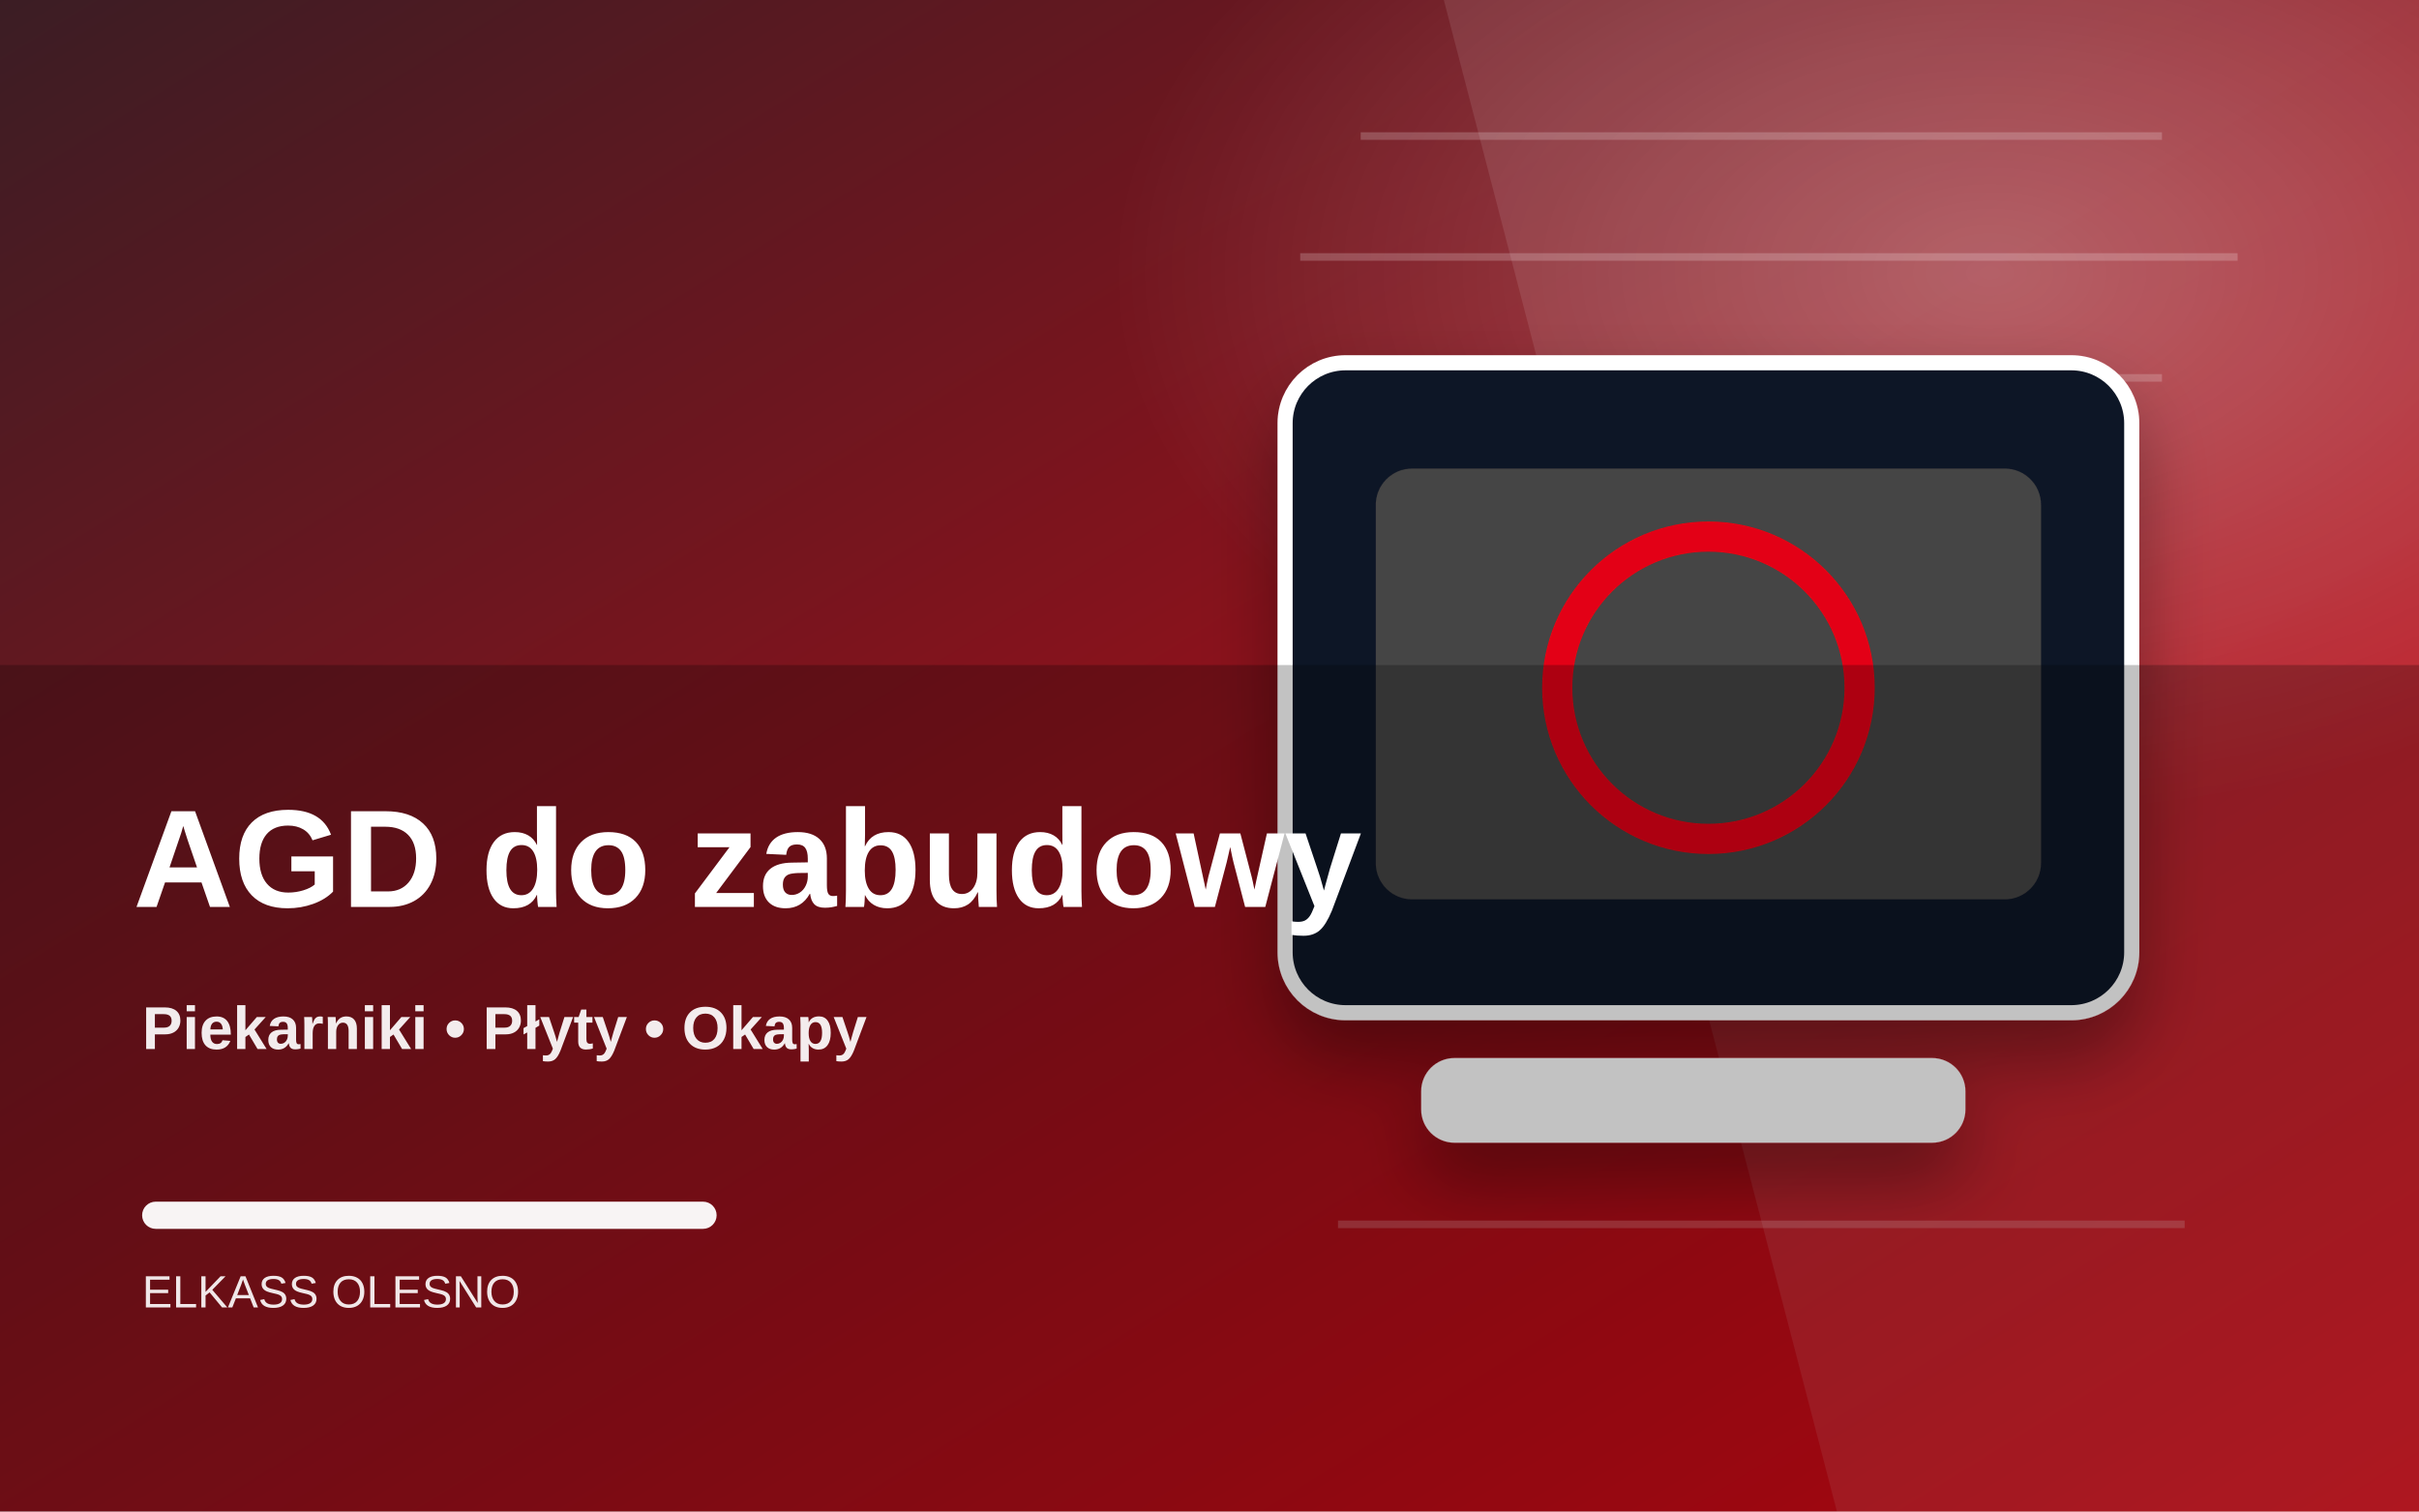
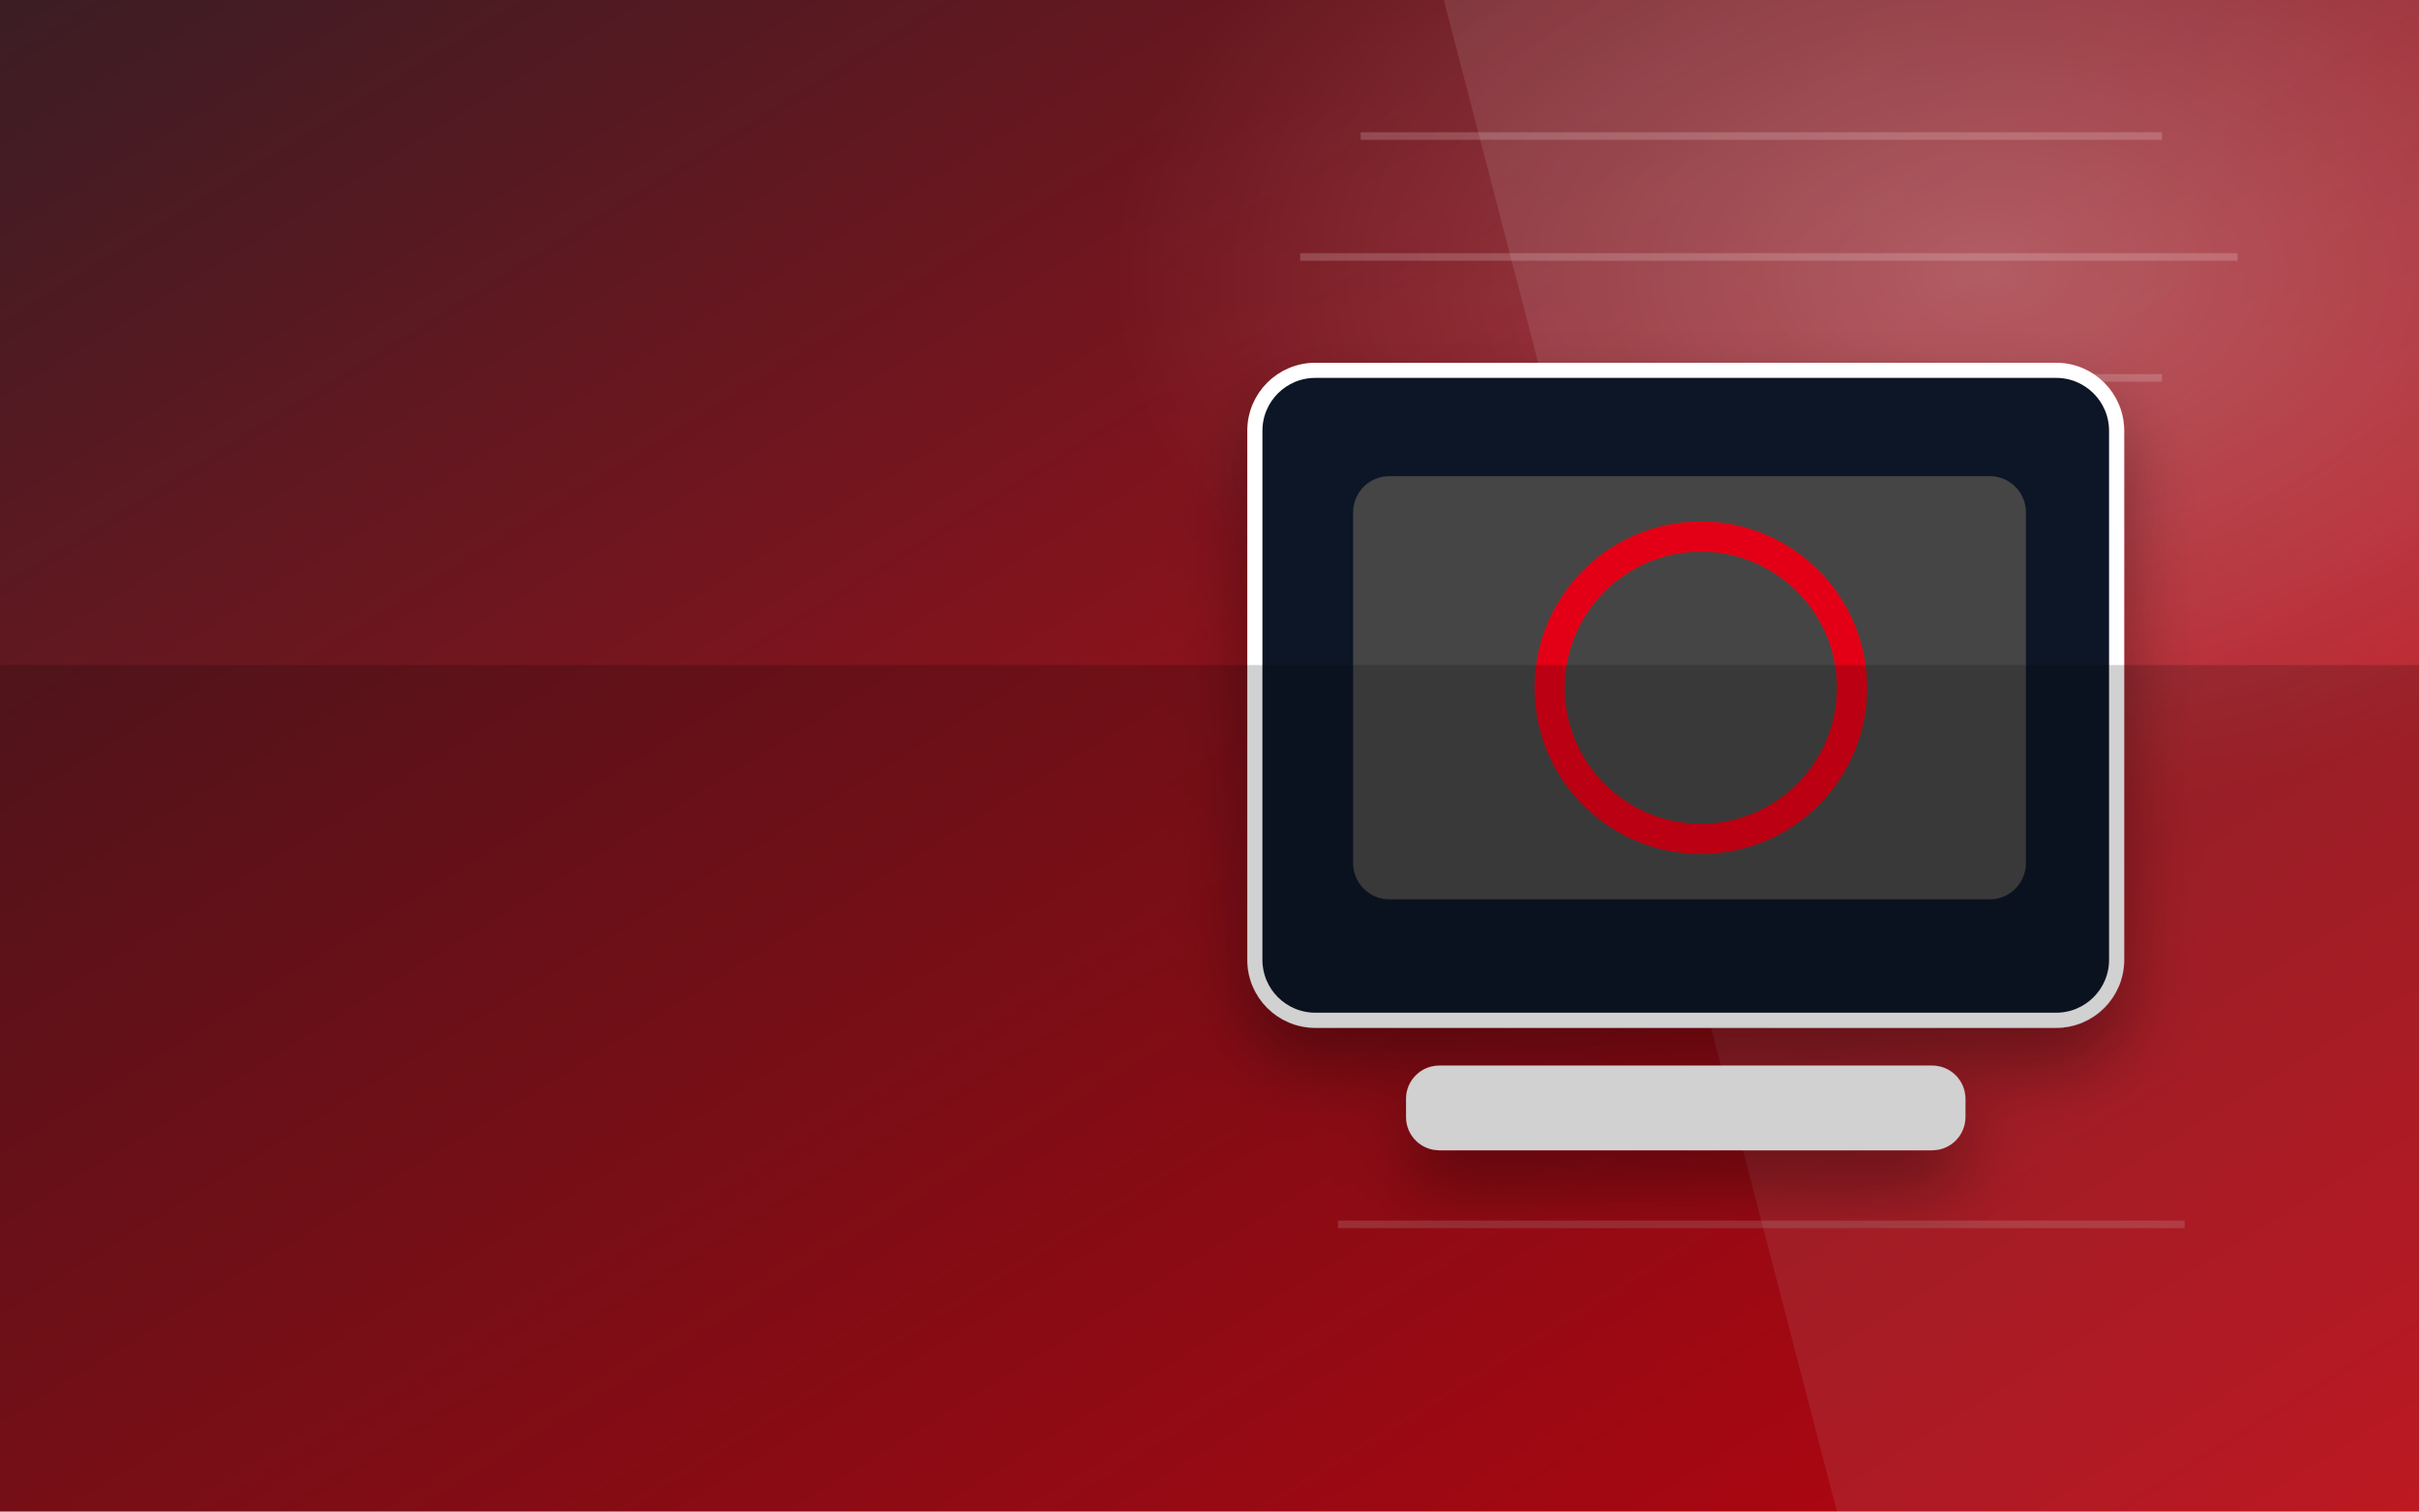
<svg xmlns="http://www.w3.org/2000/svg" width="1600" height="1000" viewBox="0 0 1600 1000">
  <defs>
    <linearGradient id="bg" x1="0" y1="0" x2="1" y2="1">
      <stop stop-color="#3b1d24" />
      <stop offset="1" stop-color="#e30613" />
    </linearGradient>
    <radialGradient id="glow" cx=".82" cy=".18" r=".45">
-       <stop stop-color="white" stop-opacity=".26" />
+       <stop stop-color="white" stop-opacity=".24" />
      <stop offset=".8" stop-color="white" stop-opacity="0" />
    </radialGradient>
    <filter id="shadow">
      <feDropShadow dx="0" dy="26" stdDeviation="24" flood-opacity=".35" />
    </filter>
  </defs>
  <rect width="1600" height="1000" fill="url(#bg)" />
  <rect width="1600" height="1000" fill="url(#glow)" />
  <path d="M955 0h645v1000h-385z" fill="white" opacity=".10" />
-   <g opacity=".20">
-     <path d="M900 90h530M860 170h620M930 250h500M885 810h560" stroke="white" stroke-width="5" />
+   <g opacity=".18" stroke="white" stroke-width="5">
+     <path d="M900 90h530M860 170h620M930 250h500M885 810h560" />
  </g>
  <g filter="url(#shadow)">
-     <rect x="850" y="240" width="560" height="430" rx="40" fill="#111827" stroke="white" stroke-width="10" />
-     <rect x="910" y="310" width="440" height="285" rx="24" fill="#444" />
-     <circle cx="1130" cy="455" r="100" fill="none" stroke="#e30613" stroke-width="20" />
-     <rect x="940" y="700" width="360" height="56" rx="22" fill="white" />
+     <rect x="830" y="245" width="570" height="430" rx="40" fill="#111827" stroke="white" stroke-width="10" />
+     <rect x="895" y="315" width="445" height="280" rx="24" fill="#444" />
+     <circle cx="1125" cy="455" r="100" fill="none" stroke="#e30613" stroke-width="20" />
+     <rect x="930" y="705" width="370" height="56" rx="22" fill="white" />
  </g>
-   <rect y="440" width="1600" height="560" fill="black" opacity=".24" />
-   <text x="88" y="600" font-family="Arial Black,Arial" font-size="92" font-weight="900" fill="white">AGD do zabudowy</text>
-   <text x="94" y="694" font-family="Arial, sans-serif" font-size="40" font-weight="800" fill="white" opacity=".92">Piekarniki • Płyty • Okapy</text>
-   <rect x="94" y="795" width="380" height="18" rx="9" fill="white" opacity=".95" />
-   <text x="94" y="865" font-family="Arial Black,Arial" font-size="30" fill="white" opacity=".9">ELKASS OLESNO</text>
+   <rect y="440" width="1600" height="560" fill="black" opacity=".18" />
</svg>
